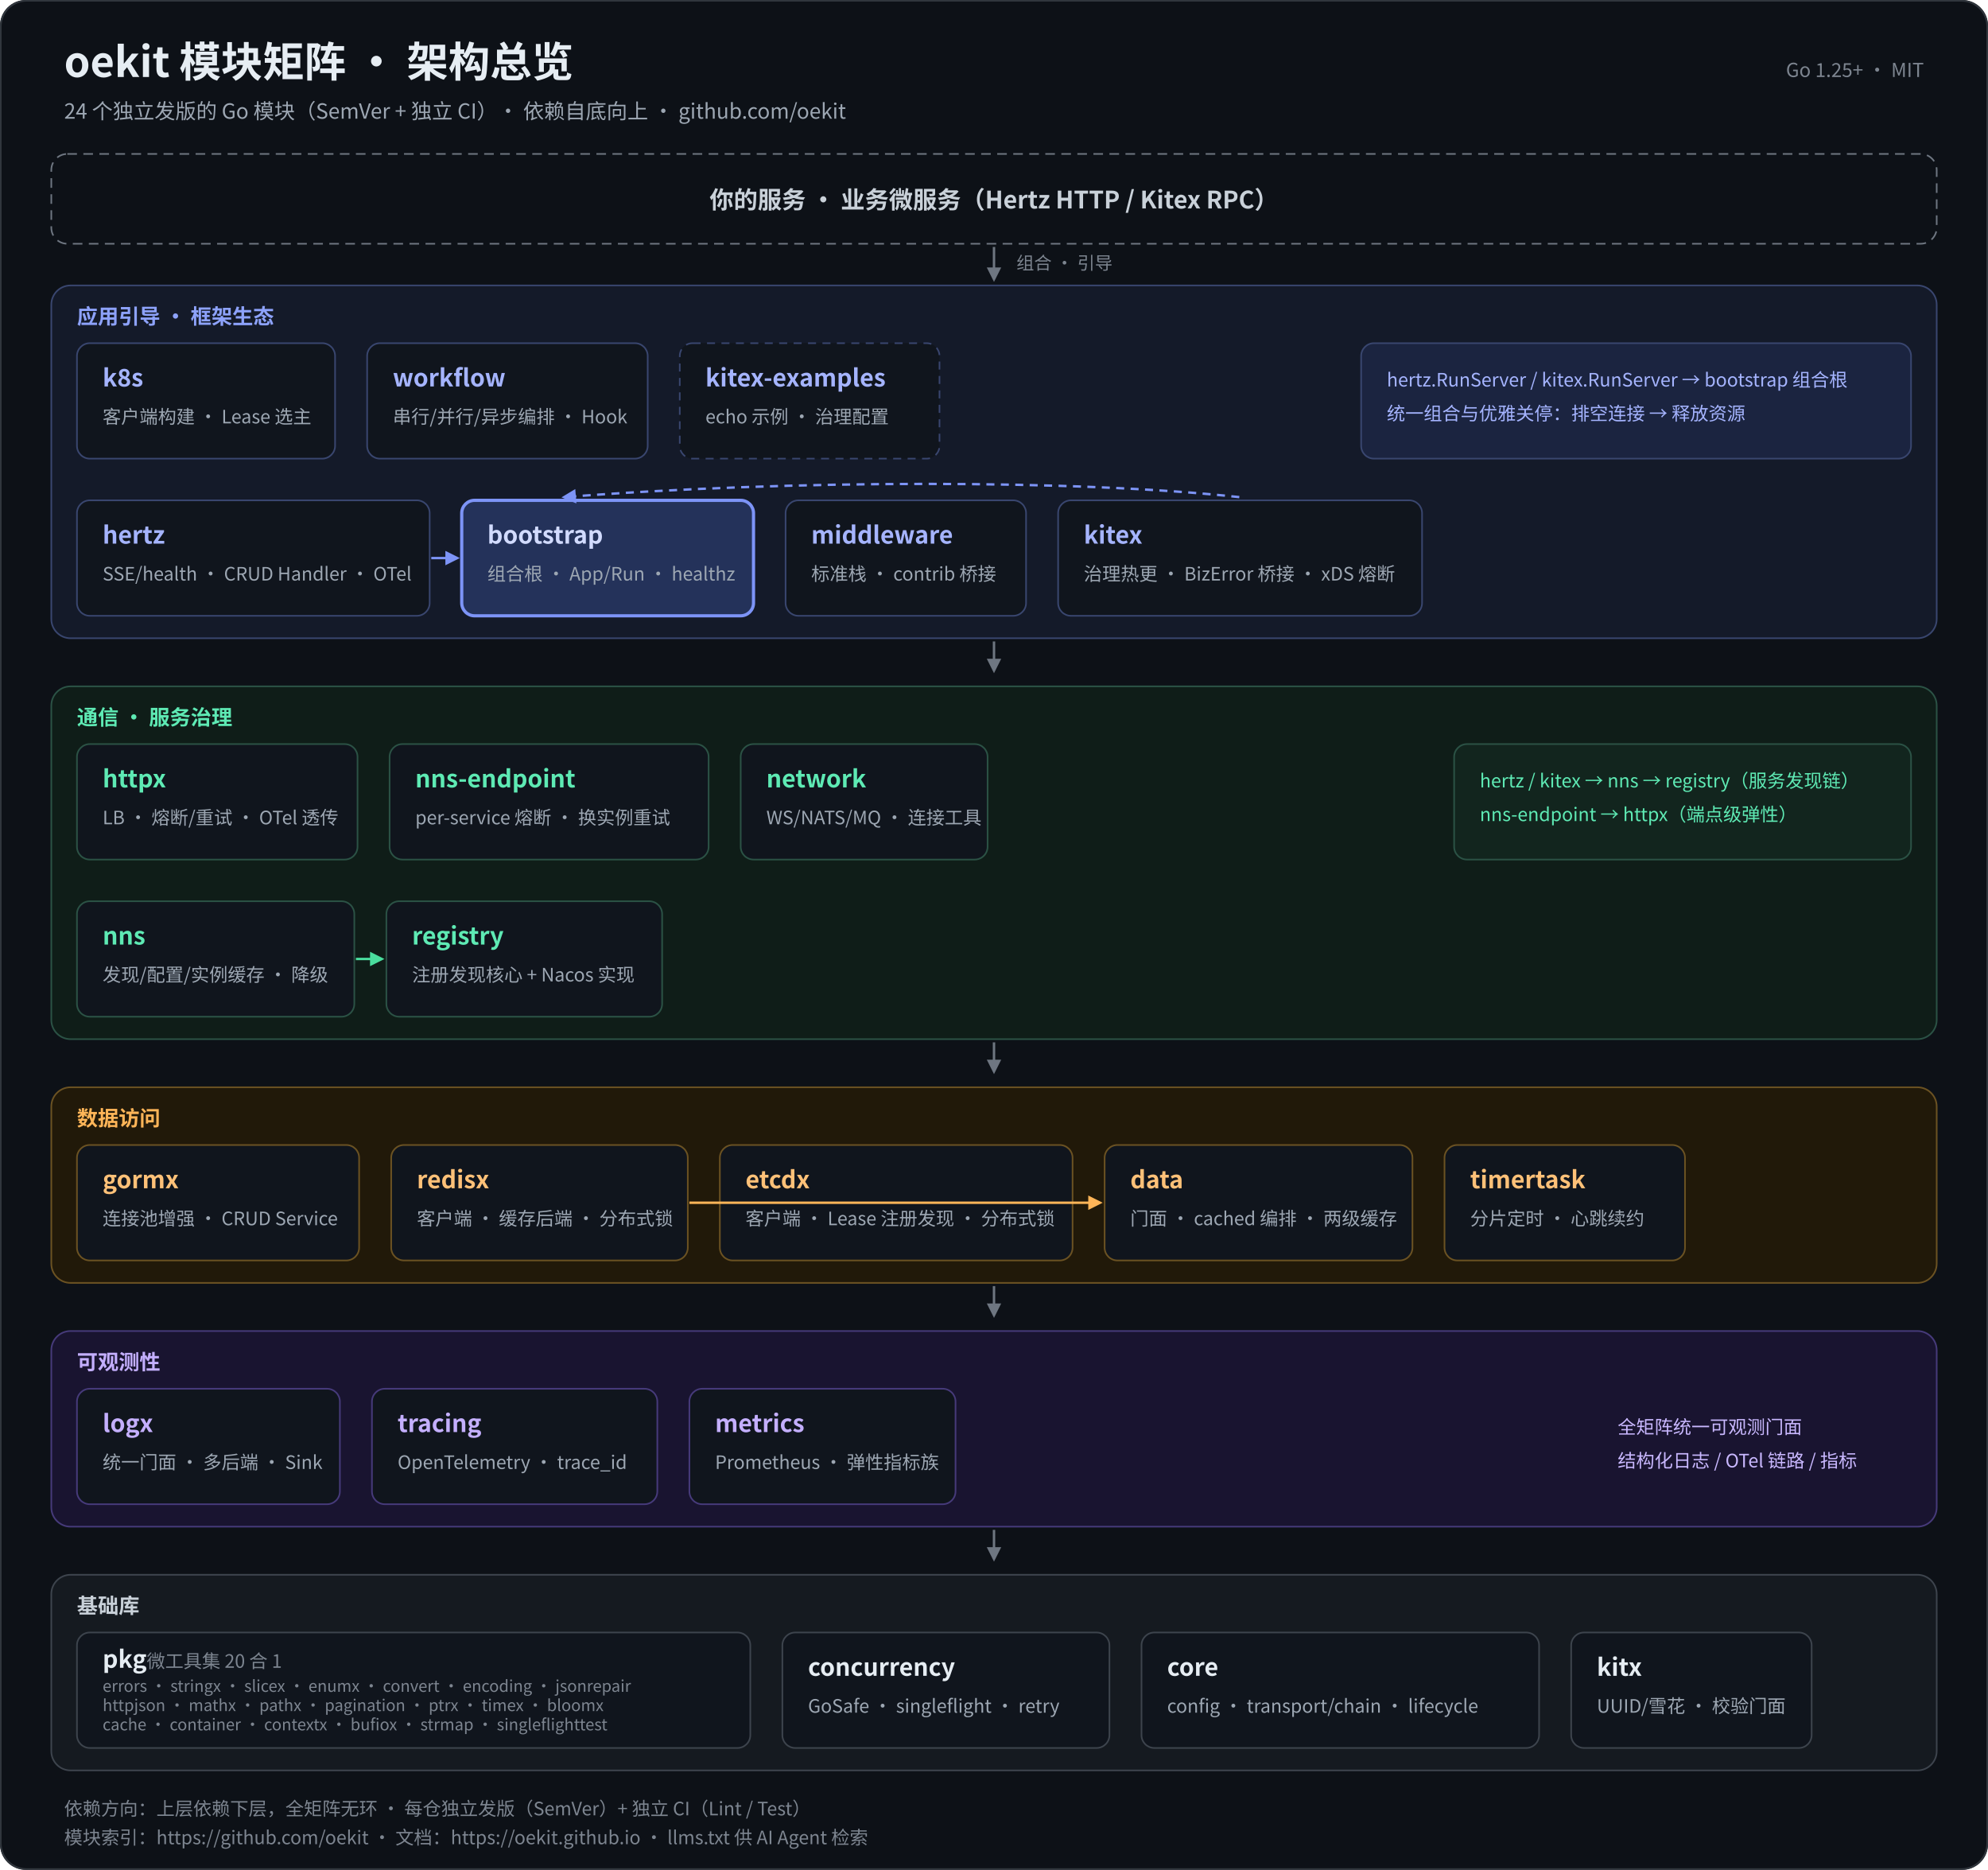
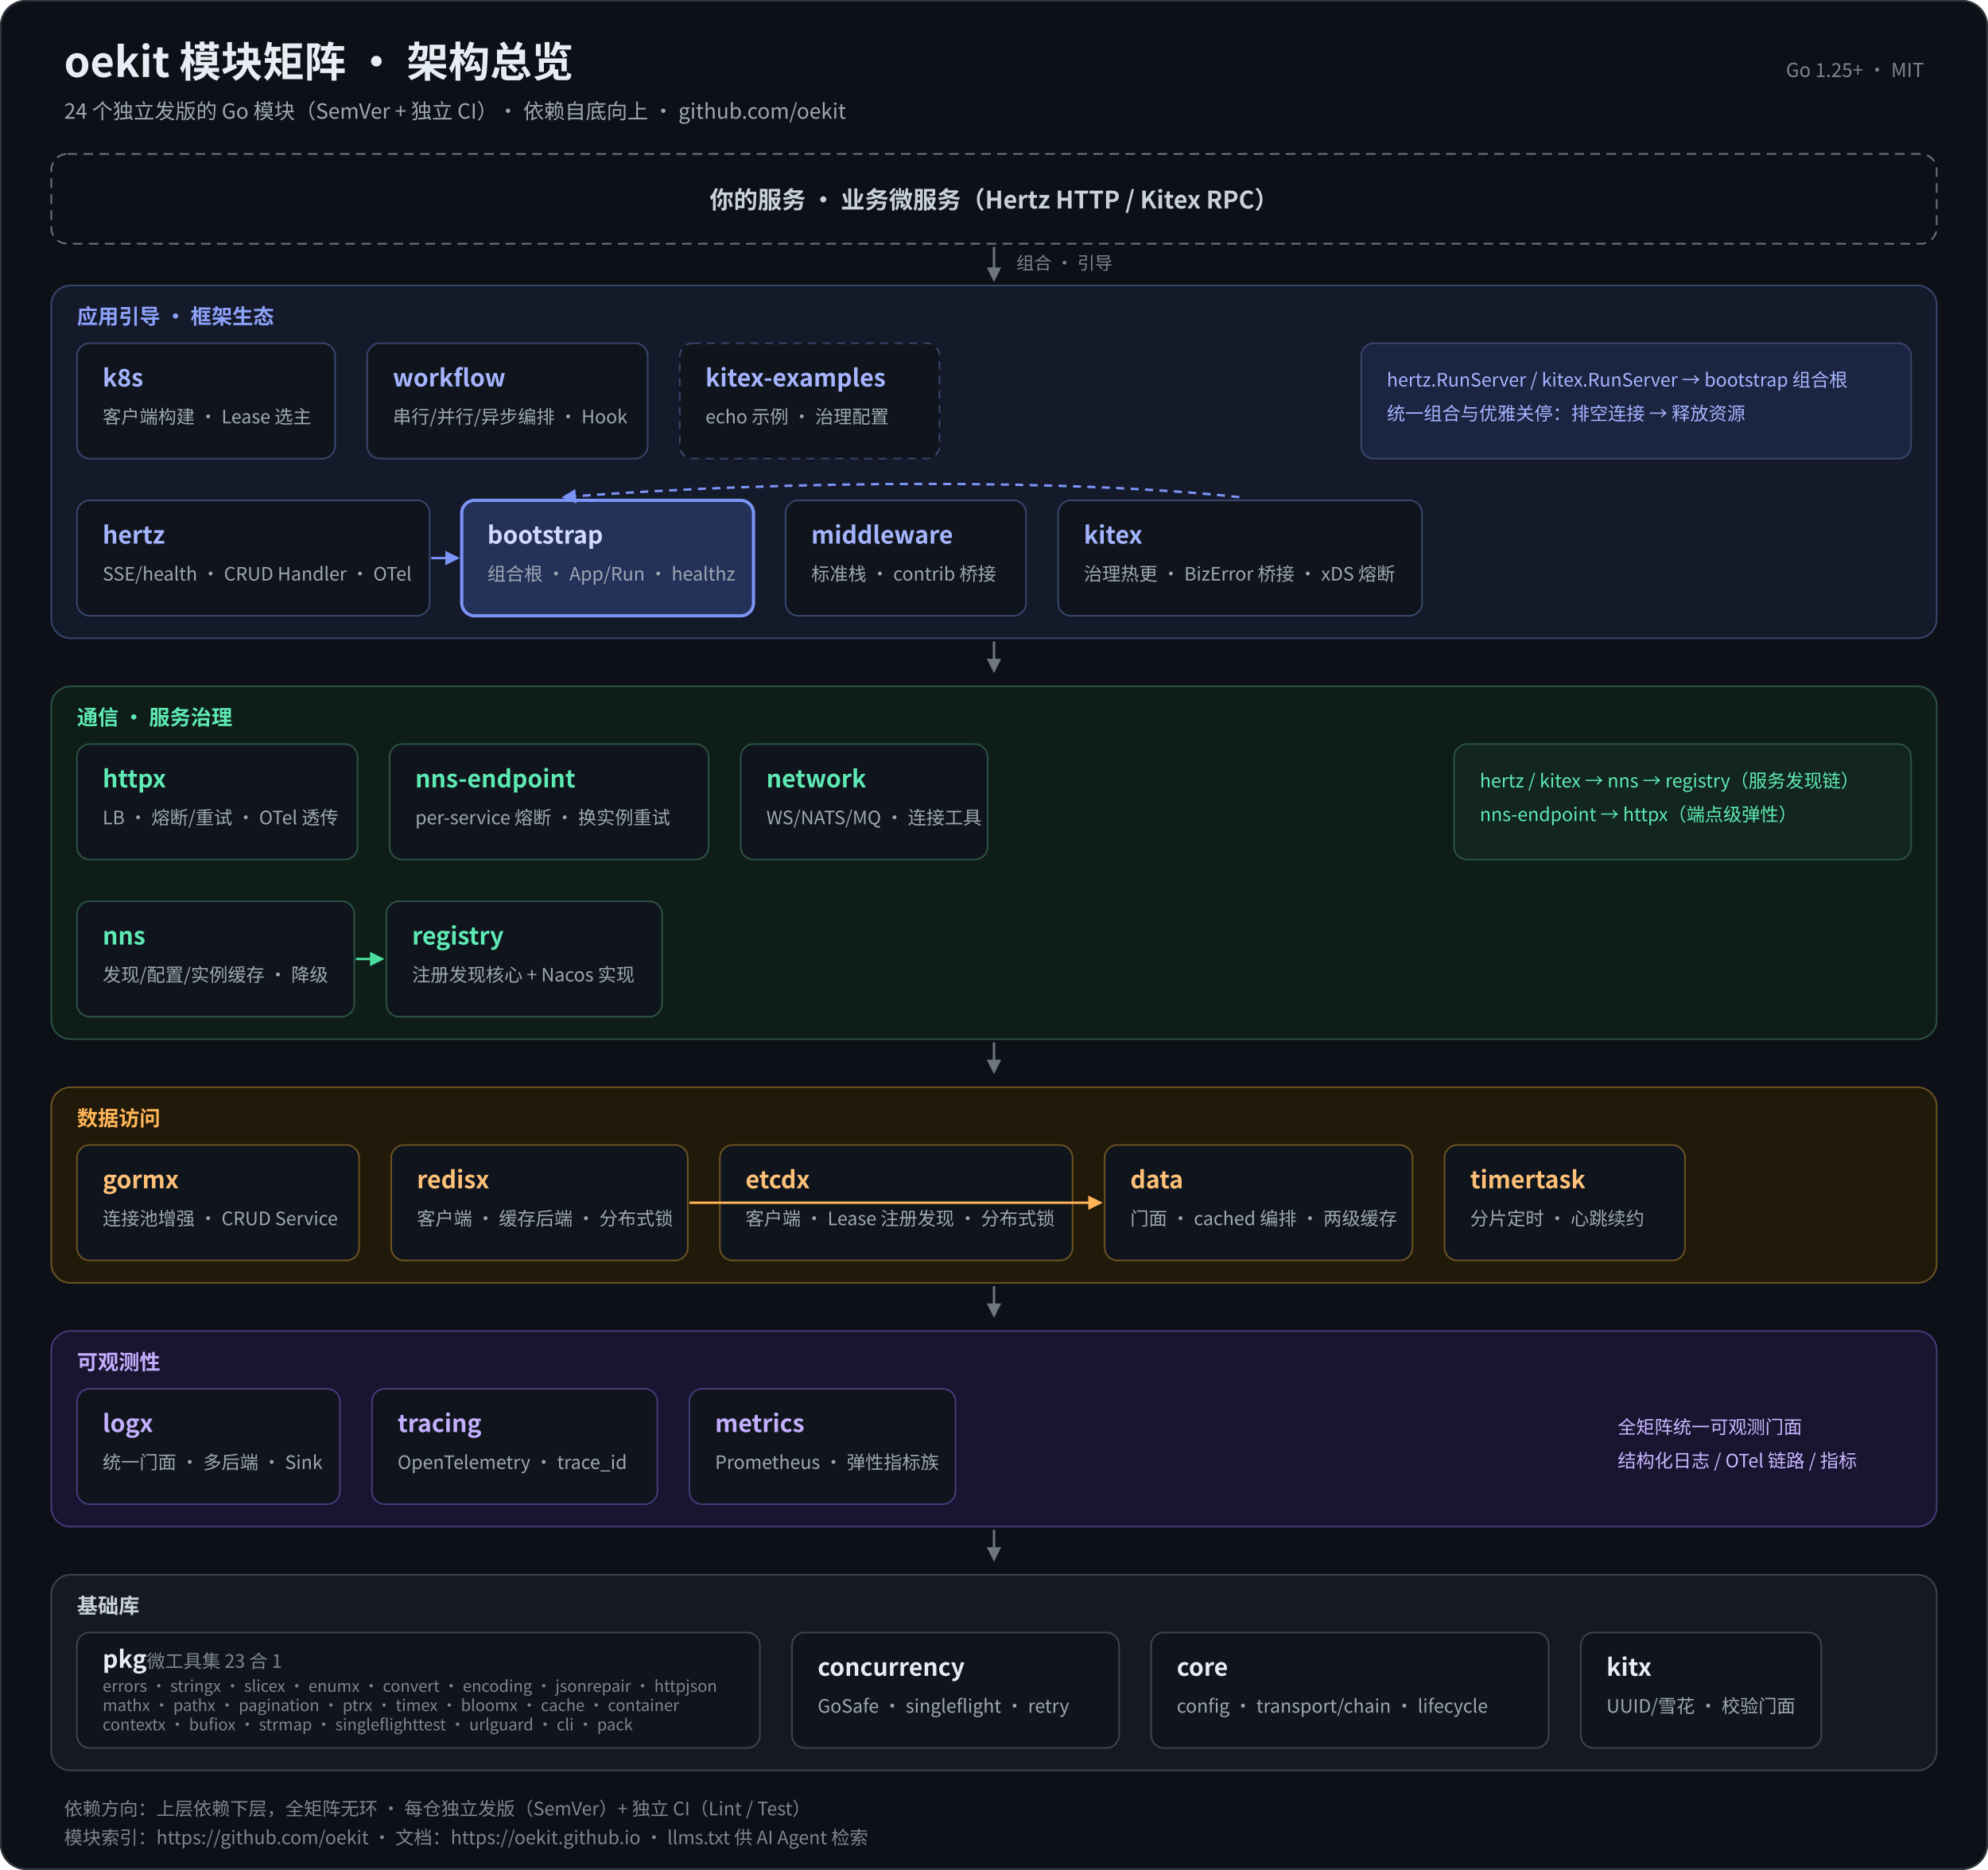
<svg xmlns="http://www.w3.org/2000/svg" width="1240" height="1166.0" viewBox="0 0 1240 1166.0" font-family="-apple-system, BlinkMacSystemFont, 'Segoe UI', 'PingFang SC', 'Hiragino Sans GB', 'Microsoft YaHei', 'Noto Sans CJK SC', sans-serif">
  <defs>
    <marker id="arr-gray" viewBox="0 0 10 10" refX="8" refY="5" markerWidth="6" markerHeight="6" orient="auto-start-reverse">
      <path d="M0 0 L10 5 L0 10 z" fill="#6E7681" />
    </marker>
    <marker id="arr-blue" viewBox="0 0 10 10" refX="8" refY="5" markerWidth="6" markerHeight="6" orient="auto-start-reverse">
      <path d="M0 0 L10 5 L0 10 z" fill="#7D94F7" />
    </marker>
    <marker id="arr-teal" viewBox="0 0 10 10" refX="8" refY="5" markerWidth="6" markerHeight="6" orient="auto-start-reverse">
      <path d="M0 0 L10 5 L0 10 z" fill="#4ADE9E" />
    </marker>
    <marker id="arr-amber" viewBox="0 0 10 10" refX="8" refY="5" markerWidth="6" markerHeight="6" orient="auto-start-reverse">
      <path d="M0 0 L10 5 L0 10 z" fill="#FFB558" />
    </marker>
  </defs>
  <rect x="0" y="0" width="1240" height="1166.0" rx="16" fill="#0D1117" />
  <rect x="0.5" y="0.5" width="1239" height="1165.0" rx="16" fill="none" stroke="#30363D" />
  <text x="40" y="48" font-size="26" font-weight="700" fill="#E6EDF3">oekit 模块矩阵 · 架构总览</text>
  <text x="40" y="74" font-size="13" fill="#9DA7B3">24 个独立发版的 Go 模块（SemVer + 独立 CI）· 依赖自底向上 · github.com/oekit</text>
  <text x="1200" y="48" font-size="12" fill="#7D8590" text-anchor="end">Go 1.25+ · MIT</text>
  <rect x="32" y="96" width="1176" height="56" rx="10" fill="#0D1117" stroke="#6E7681" stroke-dasharray="6 4" />
  <text x="620" y="130" font-size="15" font-weight="600" fill="#C9D1D9" text-anchor="middle">你的服务 · 业务微服务（Hertz HTTP / Kitex RPC）</text>
  <line x1="620" y1="154" x2="620" y2="174.0" stroke="#6E7681" stroke-width="1.5" marker-end="url(#arr-gray)" />
  <text x="634" y="168" font-size="11" fill="#7D8590">组合 · 引导</text>
  <rect x="32" y="178.0" width="1176" height="220" rx="12" fill="#141A29" stroke="#39466F" />
  <text x="48" y="202.0" font-size="13" font-weight="700" fill="#8DA2FB">应用引导 · 框架生态</text>
  <rect x="48" y="214" width="161" height="72" rx="8" fill="#10151D" stroke="#39466F" />
  <text x="64" y="241" font-size="15" font-weight="600" fill="#A5B4FF">k8s</text>
  <text x="64" y="264" font-size="11.5" fill="#9DA7B3">客户端构建 · Lease 选主</text>
  <rect x="229" y="214" width="175" height="72" rx="8" fill="#10151D" stroke="#39466F" />
  <text x="245" y="241" font-size="15" font-weight="600" fill="#A5B4FF">workflow</text>
  <text x="245" y="264" font-size="11.5" fill="#9DA7B3">串行/并行/异步编排 · Hook</text>
  <rect x="424" y="214" width="162" height="72" rx="8" fill="#10151D" stroke="#39466F" stroke-dasharray="5 4" />
  <text x="440" y="241" font-size="15" font-weight="600" fill="#A5B4FF">kitex-examples</text>
  <text x="440" y="264" font-size="11.5" fill="#9DA7B3">echo 示例 · 治理配置</text>
  <rect x="48" y="312" width="220" height="72" rx="8" fill="#10151D" stroke="#39466F" />
  <text x="64" y="339" font-size="15" font-weight="600" fill="#A5B4FF">hertz</text>
  <text x="64" y="362" font-size="11.5" fill="#9DA7B3">SSE/health · CRUD Handler · OTel</text>
  <rect x="288" y="312" width="182" height="72" rx="8" fill="#24325A" stroke="#7D94F7" stroke-width="2" />
  <text x="304" y="339" font-size="15" font-weight="700" fill="#D2DBFF">bootstrap</text>
  <text x="304" y="362" font-size="11.5" fill="#9DA7B3">组合根 · App/Run · healthz</text>
  <rect x="490" y="312" width="150" height="72" rx="8" fill="#10151D" stroke="#39466F" />
  <text x="506" y="339" font-size="15" font-weight="600" fill="#A5B4FF">middleware</text>
  <text x="506" y="362" font-size="11.5" fill="#9DA7B3">标准栈 · contrib 桥接</text>
  <rect x="660" y="312" width="227" height="72" rx="8" fill="#10151D" stroke="#39466F" />
  <text x="676" y="339" font-size="15" font-weight="600" fill="#A5B4FF">kitex</text>
  <text x="676" y="362" font-size="11.5" fill="#9DA7B3">治理热更 · BizError 桥接 · xDS 熔断</text>
  <rect x="849" y="214" width="343" height="72" rx="8" fill="#1B2440" stroke="#39466F" />
  <text x="865" y="241" font-size="11.5" fill="#A5B4FF">hertz.RunServer / kitex.RunServer → bootstrap 组合根</text>
  <text x="865" y="262" font-size="11.5" fill="#A5B4FF">统一组合与优雅关停：排空连接 → 释放资源</text>
  <line x1="620" y1="400" x2="620" y2="418" stroke="#6E7681" stroke-width="1.5" marker-end="url(#arr-gray)" />
  <rect x="32" y="428.0" width="1176" height="220" rx="12" fill="#0F1D18" stroke="#2B5245" />
  <text x="48" y="452.0" font-size="13" font-weight="700" fill="#5EEAB4">通信 · 服务治理</text>
  <rect x="48" y="464" width="175" height="72" rx="8" fill="#10151D" stroke="#2B5245" />
  <text x="64" y="491" font-size="15" font-weight="600" fill="#5EEAB4">httpx</text>
  <text x="64" y="514" font-size="11.5" fill="#9DA7B3">LB · 熔断/重试 · OTel 透传</text>
  <rect x="243" y="464" width="199" height="72" rx="8" fill="#10151D" stroke="#2B5245" />
  <text x="259" y="491" font-size="15" font-weight="600" fill="#5EEAB4">nns-endpoint</text>
  <text x="259" y="514" font-size="11.5" fill="#9DA7B3">per-service 熔断 · 换实例重试</text>
  <rect x="462" y="464" width="154" height="72" rx="8" fill="#10151D" stroke="#2B5245" />
  <text x="478" y="491" font-size="15" font-weight="600" fill="#5EEAB4">network</text>
  <text x="478" y="514" font-size="11.5" fill="#9DA7B3">WS/NATS/MQ · 连接工具</text>
  <rect x="48" y="562" width="173" height="72" rx="8" fill="#10151D" stroke="#2B5245" />
  <text x="64" y="589" font-size="15" font-weight="600" fill="#5EEAB4">nns</text>
  <text x="64" y="612" font-size="11.5" fill="#9DA7B3">发现/配置/实例缓存 · 降级</text>
  <rect x="241" y="562" width="172" height="72" rx="8" fill="#10151D" stroke="#2B5245" />
  <text x="257" y="589" font-size="15" font-weight="600" fill="#5EEAB4">registry</text>
  <text x="257" y="612" font-size="11.5" fill="#9DA7B3">注册发现核心 + Nacos 实现</text>
  <rect x="907" y="464" width="285" height="72" rx="8" fill="#12251E" stroke="#2B5245" />
  <text x="923" y="491" font-size="11.5" fill="#5EEAB4">hertz / kitex → nns → registry（服务发现链）</text>
  <text x="923" y="512" font-size="11.5" fill="#5EEAB4">nns-endpoint → httpx（端点级弹性）</text>
  <line x1="620" y1="650" x2="620" y2="668" stroke="#6E7681" stroke-width="1.5" marker-end="url(#arr-gray)" />
  <rect x="32" y="678.0" width="1176" height="122" rx="12" fill="#211909" stroke="#6B5222" />
  <text x="48" y="702.0" font-size="13" font-weight="700" fill="#FFB558">数据访问</text>
  <rect x="48" y="714" width="176" height="72" rx="8" fill="#10151D" stroke="#6B5222" />
  <text x="64" y="741" font-size="15" font-weight="600" fill="#FFC178">gormx</text>
  <text x="64" y="764" font-size="11.5" fill="#9DA7B3">连接池增强 · CRUD Service</text>
  <rect x="244" y="714" width="185" height="72" rx="8" fill="#10151D" stroke="#6B5222" />
  <text x="260" y="741" font-size="15" font-weight="600" fill="#FFC178">redisx</text>
  <text x="260" y="764" font-size="11.5" fill="#9DA7B3">客户端 · 缓存后端 · 分布式锁</text>
  <rect x="449" y="714" width="220" height="72" rx="8" fill="#10151D" stroke="#6B5222" />
  <text x="465" y="741" font-size="15" font-weight="600" fill="#FFC178">etcdx</text>
  <text x="465" y="764" font-size="11.5" fill="#9DA7B3">客户端 · Lease 注册发现 · 分布式锁</text>
  <rect x="689" y="714" width="192" height="72" rx="8" fill="#10151D" stroke="#6B5222" />
  <text x="705" y="741" font-size="15" font-weight="600" fill="#FFC178">data</text>
  <text x="705" y="764" font-size="11.5" fill="#9DA7B3">门面 · cached 编排 · 两级缓存</text>
  <rect x="901" y="714" width="150" height="72" rx="8" fill="#10151D" stroke="#6B5222" />
  <text x="917" y="741" font-size="15" font-weight="600" fill="#FFC178">timertask</text>
  <text x="917" y="764" font-size="11.5" fill="#9DA7B3">分片定时 · 心跳续约</text>
  <line x1="620" y1="802" x2="620" y2="820" stroke="#6E7681" stroke-width="1.5" marker-end="url(#arr-gray)" />
  <rect x="32" y="830.0" width="1176" height="122" rx="12" fill="#191430" stroke="#463A7A" />
  <text x="48" y="854.0" font-size="13" font-weight="700" fill="#C4AFFF">可观测性</text>
  <rect x="48" y="866" width="164" height="72" rx="8" fill="#10151D" stroke="#463A7A" />
  <text x="64" y="893" font-size="15" font-weight="600" fill="#C4AFFF">logx</text>
  <text x="64" y="916" font-size="11.5" fill="#9DA7B3">统一门面 · 多后端 · Sink</text>
  <rect x="232" y="866" width="178" height="72" rx="8" fill="#10151D" stroke="#463A7A" />
  <text x="248" y="893" font-size="15" font-weight="600" fill="#C4AFFF">tracing</text>
  <text x="248" y="916" font-size="11.5" fill="#9DA7B3">OpenTelemetry · trace_id</text>
  <rect x="430" y="866" width="166" height="72" rx="8" fill="#10151D" stroke="#463A7A" />
  <text x="446" y="893" font-size="15" font-weight="600" fill="#C4AFFF">metrics</text>
  <text x="446" y="916" font-size="11.5" fill="#9DA7B3">Prometheus · 弹性指标族</text>
  <text x="1009" y="894" font-size="11.5" fill="#C9B8FF">全矩阵统一可观测门面</text>
  <text x="1009" y="915" font-size="11.5" fill="#C9B8FF">结构化日志 / OTel 链路 / 指标</text>
  <line x1="620" y1="954" x2="620" y2="972" stroke="#6E7681" stroke-width="1.5" marker-end="url(#arr-gray)" />
  <rect x="32" y="982.0" width="1176" height="122" rx="12" fill="#151A20" stroke="#3D444D" />
  <text x="48" y="1006.0" font-size="13" font-weight="700" fill="#C9D1D9">基础库</text>
-   <rect x="48" y="1018" width="420" height="72" rx="8" fill="#10151D" stroke="#3D444D" />
-   <text x="64" y="1040" font-size="15" font-weight="600" fill="#E6EDF3">pkg<tspan font-size="11.5" font-weight="400" fill="#7D8590"> 微工具集 20 合 1</tspan>
+   <rect x="48" y="1018" width="426" height="72" rx="8" fill="#10151D" stroke="#3D444D" />
+   <text x="64" y="1040" font-size="15" font-weight="600" fill="#E6EDF3">pkg<tspan font-size="11.5" font-weight="400" fill="#7D8590"> 微工具集 23 合 1</tspan>
  </text>
-   <text x="64" y="1055" font-size="10" fill="#7D8590">errors · stringx · slicex · enumx · convert · encoding · jsonrepair</text>
-   <text x="64" y="1067" font-size="10" fill="#7D8590">httpjson · mathx · pathx · pagination · ptrx · timex · bloomx</text>
-   <text x="64" y="1079" font-size="10" fill="#7D8590">cache · container · contextx · bufiox · strmap · singleflighttest</text>
-   <rect x="488" y="1018" width="204" height="72" rx="8" fill="#10151D" stroke="#3D444D" />
-   <text x="504" y="1045" font-size="15" font-weight="600" fill="#E6EDF3">concurrency</text>
-   <text x="504" y="1068" font-size="11.5" fill="#9DA7B3">GoSafe · singleflight · retry</text>
-   <rect x="712" y="1018" width="248" height="72" rx="8" fill="#10151D" stroke="#3D444D" />
-   <text x="728" y="1045" font-size="15" font-weight="600" fill="#E6EDF3">core</text>
-   <text x="728" y="1068" font-size="11.5" fill="#9DA7B3">config · transport/chain · lifecycle</text>
-   <rect x="980" y="1018" width="150" height="72" rx="8" fill="#10151D" stroke="#3D444D" />
-   <text x="996" y="1045" font-size="15" font-weight="600" fill="#E6EDF3">kitx</text>
-   <text x="996" y="1068" font-size="11.5" fill="#9DA7B3">UUID/雪花 · 校验门面</text>
+   <text x="64" y="1055" font-size="10" fill="#7D8590">errors · stringx · slicex · enumx · convert · encoding · jsonrepair · httpjson</text>
+   <text x="64" y="1067" font-size="10" fill="#7D8590">mathx · pathx · pagination · ptrx · timex · bloomx · cache · container</text>
+   <text x="64" y="1079" font-size="10" fill="#7D8590">contextx · bufiox · strmap · singleflighttest · urlguard · cli · pack</text>
+   <rect x="494" y="1018" width="204" height="72" rx="8" fill="#10151D" stroke="#3D444D" />
+   <text x="510" y="1045" font-size="15" font-weight="600" fill="#E6EDF3">concurrency</text>
+   <text x="510" y="1068" font-size="11.5" fill="#9DA7B3">GoSafe · singleflight · retry</text>
+   <rect x="718" y="1018" width="248" height="72" rx="8" fill="#10151D" stroke="#3D444D" />
+   <text x="734" y="1045" font-size="15" font-weight="600" fill="#E6EDF3">core</text>
+   <text x="734" y="1068" font-size="11.5" fill="#9DA7B3">config · transport/chain · lifecycle</text>
+   <rect x="986" y="1018" width="150" height="72" rx="8" fill="#10151D" stroke="#3D444D" />
+   <text x="1002" y="1045" font-size="15" font-weight="600" fill="#E6EDF3">kitx</text>
+   <text x="1002" y="1068" font-size="11.5" fill="#9DA7B3">UUID/雪花 · 校验门面</text>
  <line x1="269" y1="348" x2="285" y2="348" stroke="#7D94F7" stroke-width="1.5" marker-end="url(#arr-blue)" />
  <path d="M 773 310 C 673 299, 492 299, 352 310" fill="none" stroke="#7D94F7" stroke-width="1.5" stroke-dasharray="5 4" marker-end="url(#arr-blue)" />
  <line x1="222" y1="598" x2="238" y2="598" stroke="#4ADE9E" stroke-width="1.5" marker-end="url(#arr-teal)" />
  <line x1="430" y1="750" x2="686" y2="750" stroke="#FFB558" stroke-width="1.5" marker-end="url(#arr-amber)" />
  <text x="40" y="1132" font-size="11.5" fill="#7D8590">依赖方向：上层依赖下层，全矩阵无环 · 每仓独立发版（SemVer）+ 独立 CI（Lint / Test）</text>
  <text x="40" y="1150" font-size="11.5" fill="#7D8590">模块索引：https://github.com/oekit · 文档：https://oekit.github.io · llms.txt 供 AI Agent 检索</text>
</svg>
